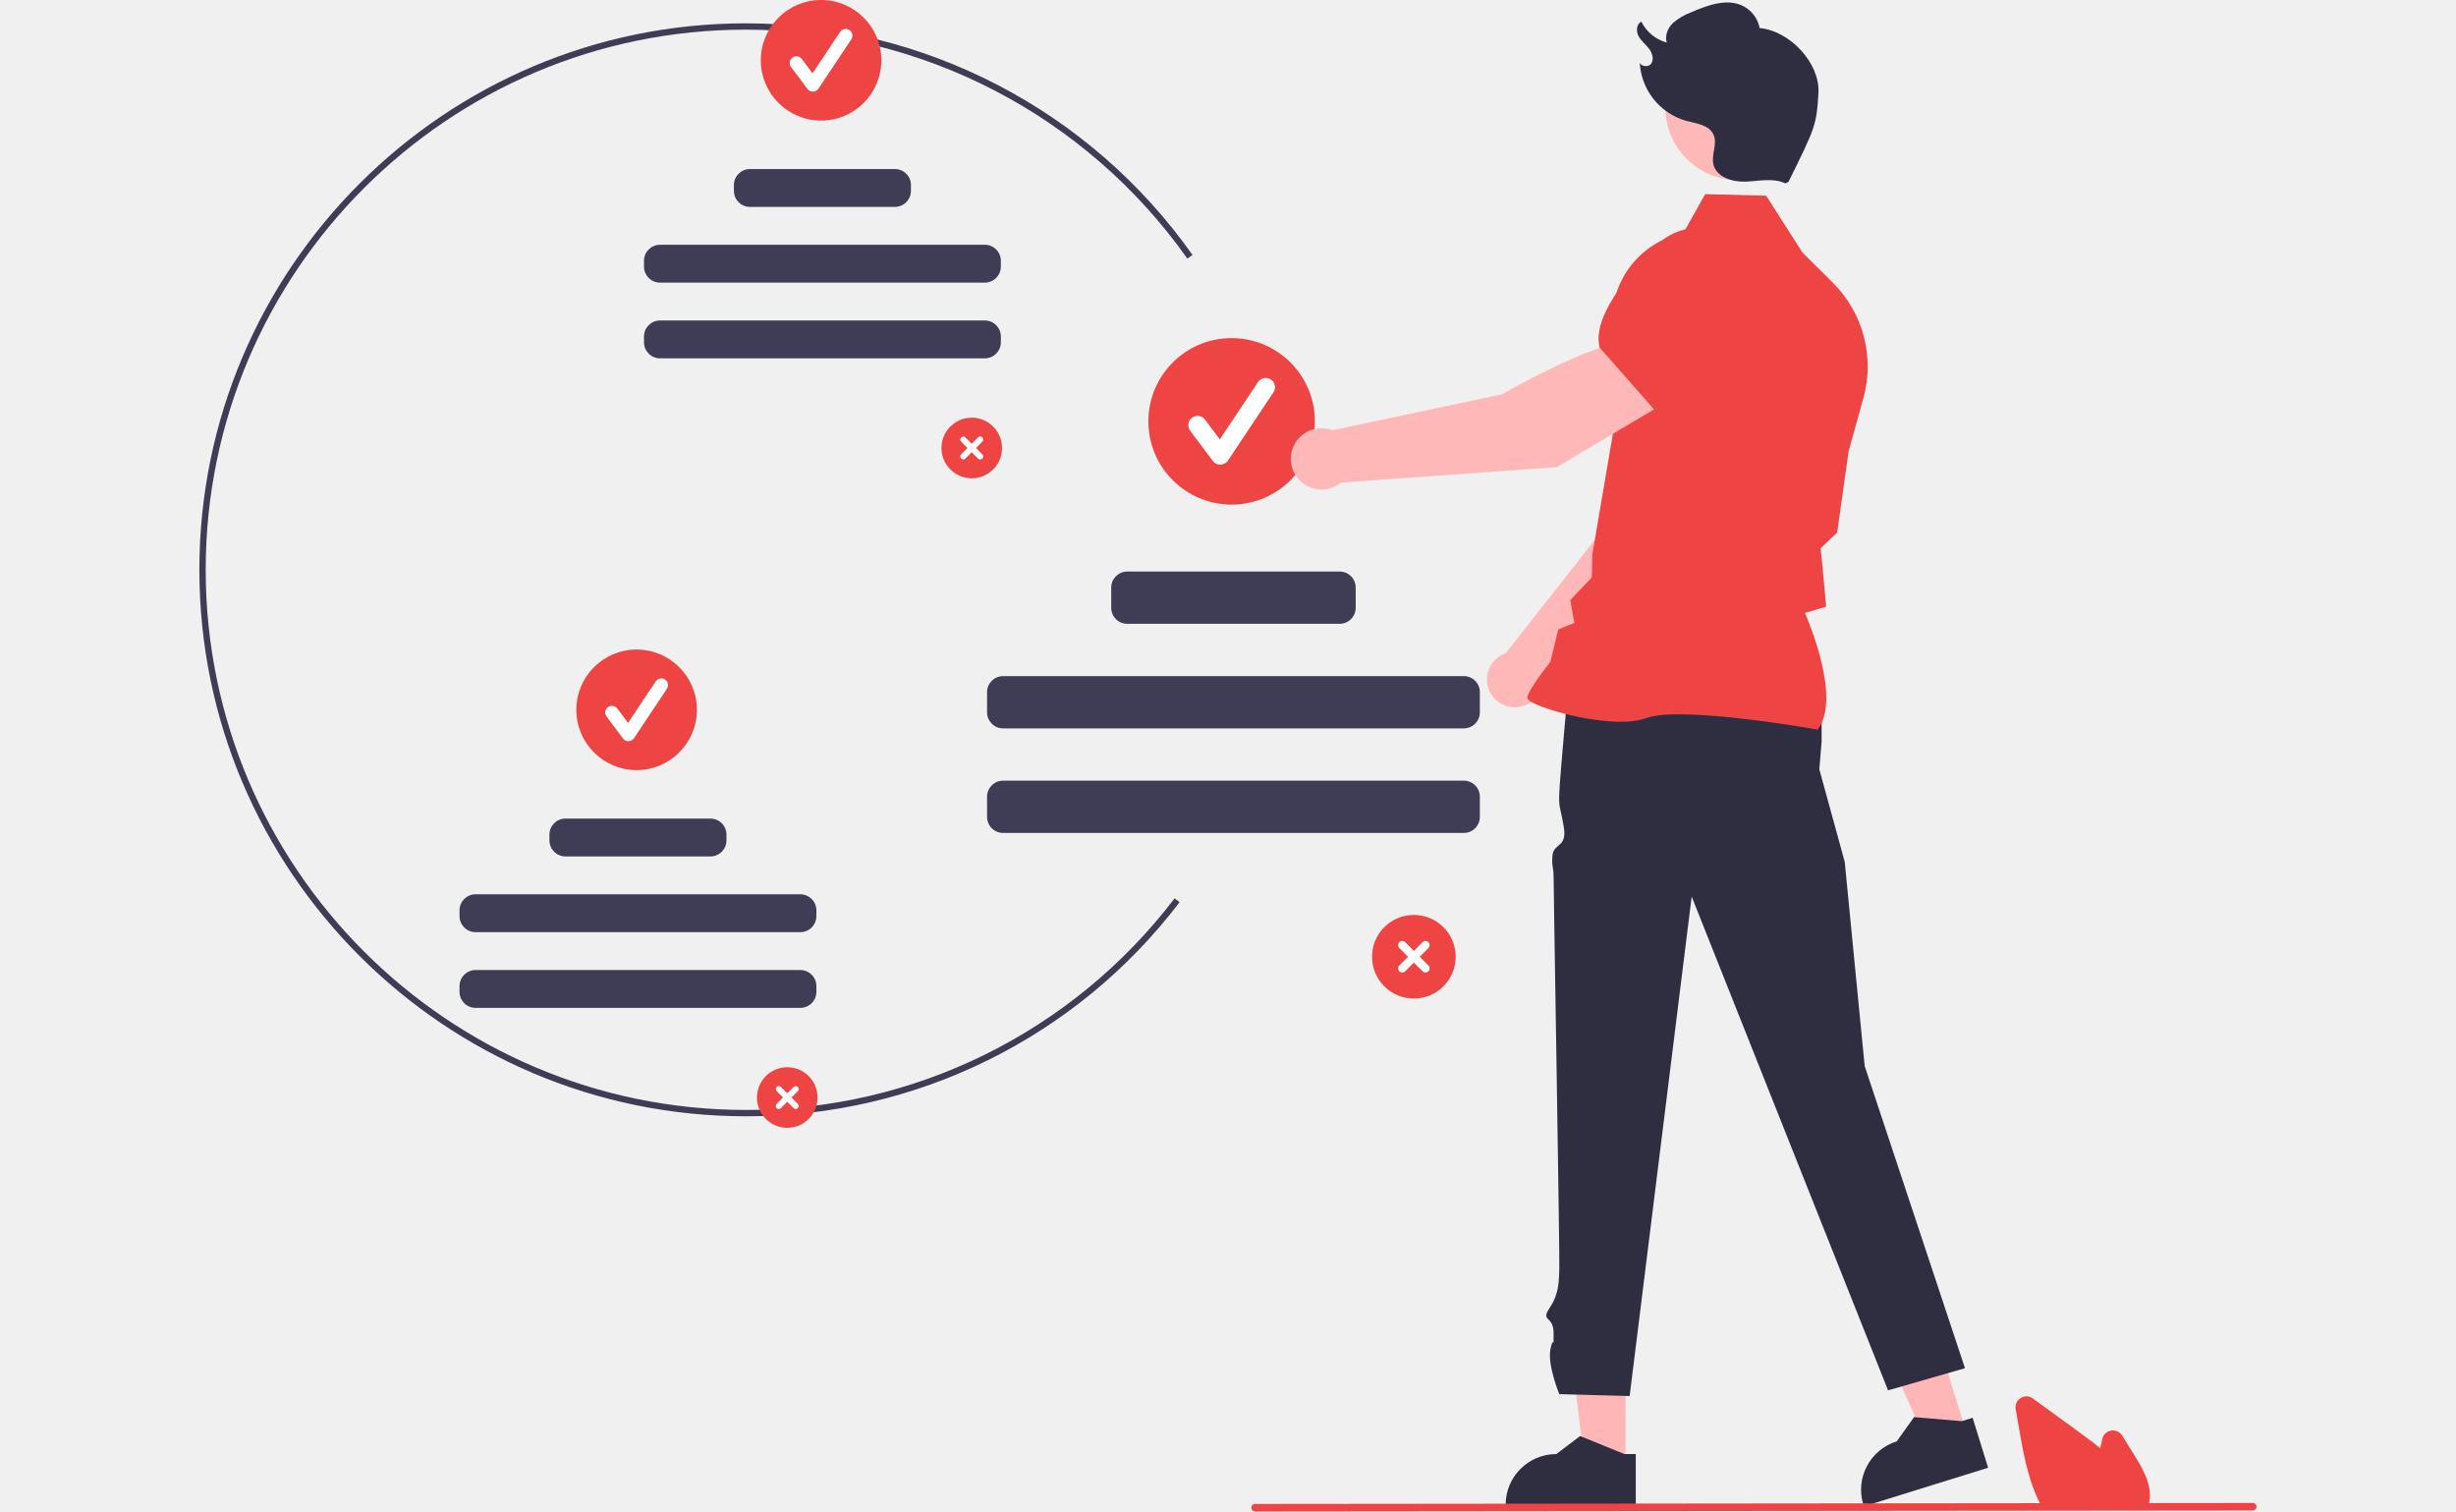
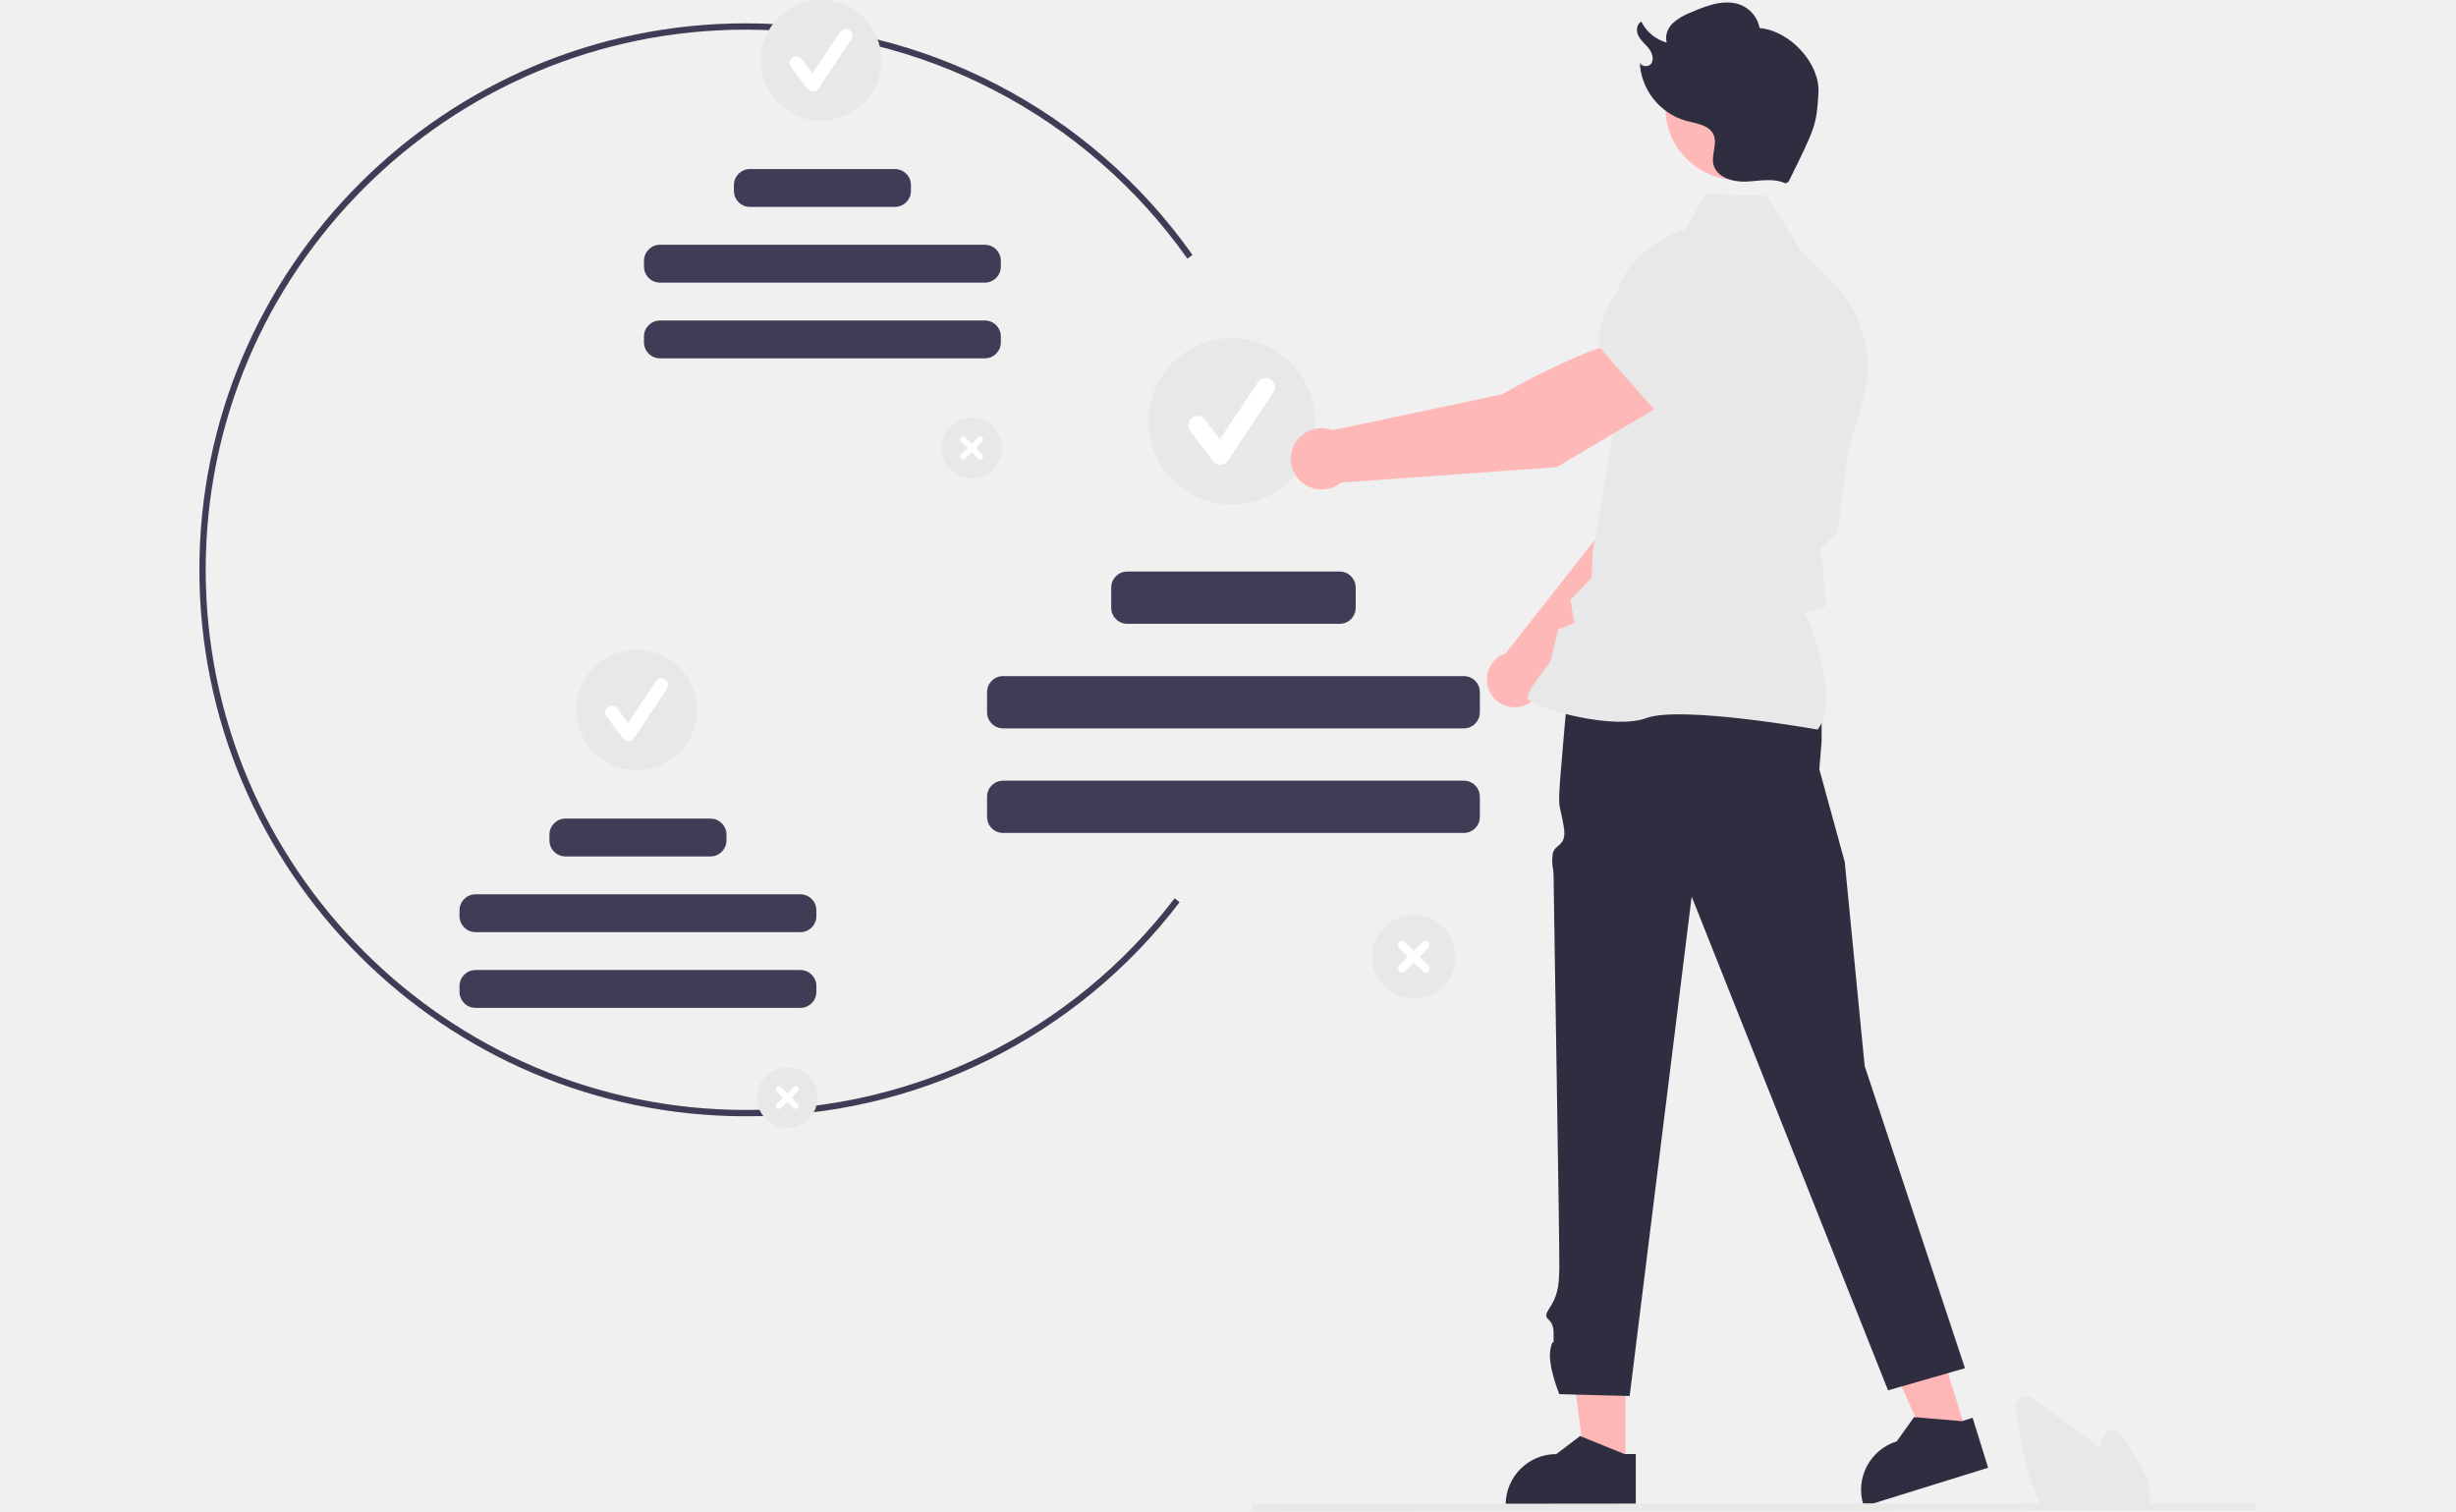
<svg xmlns="http://www.w3.org/2000/svg" data-name="Layer 1" width="650.00" height="400.00" viewBox="0 0 650.114 477.612">
  <path d="M447.626,563.928c-95.218,0-172.683-77.465-172.683-172.683S352.408,218.563,447.626,218.563a173.062,173.062,0,0,1,141.161,73.193l-1.634,1.154A171.058,171.058,0,0,0,447.626,220.563c-94.114,0-170.683,76.568-170.683,170.683s76.568,170.683,170.683,170.683a169.588,169.588,0,0,0,135.496-66.872l1.586,1.217A171.569,171.569,0,0,1,447.626,563.928Z" transform="translate(-274.9432 -211.1941)" fill="#3f3d56" />
-   <path d="M519.016,362.328a9.572,9.572,0,1,1,9.572-9.572A9.572,9.572,0,0,1,519.016,362.328Z" transform="translate(-274.9432 -211.1941)" fill="#ef4444" />
+   <path d="M519.016,362.328a9.572,9.572,0,1,1,9.572-9.572A9.572,9.572,0,0,1,519.016,362.328Z" transform="translate(-274.9432 -211.1941)" fill="#e8e8e8" />
  <path d="M522.354,354.759l-2.003-2.003,2.003-2.003a.944.944,0,1,0-1.335-1.335l-2.003,2.003-2.003-2.003a.944.944,0,0,0-1.335,1.335l2.003,2.003-2.003,2.003a.944.944,0,0,0,1.335,1.335l2.003-2.003,2.003,2.003a.944.944,0,1,0,1.335-1.335Z" transform="translate(-274.9432 -211.1941)" fill="#fff" />
-   <circle cx="196.468" cy="19.049" r="19.049" fill="#ef4444" />
+   <circle cx="196.468" cy="19.049" r="19.049" fill="#e8e8e8" />
  <path d="M468.813,240.157a2.118,2.118,0,0,1-1.695-.848l-5.197-6.929a2.119,2.119,0,1,1,3.39-2.543l3.4,4.533,8.732-13.098a2.119,2.119,0,0,1,3.526,2.351l-10.394,15.59a2.12,2.12,0,0,1-1.704.943Z" transform="translate(-274.9432 -211.1941)" fill="#fff" />
  <rect x="168.915" y="53.414" width="55.946" height="11.963" rx="5.07" fill="#3f3d56" />
  <rect x="140.502" y="77.341" width="112.773" height="11.963" rx="5.07" fill="#3f3d56" />
  <rect x="140.502" y="101.268" width="112.773" height="11.963" rx="5.07" fill="#3f3d56" />
-   <path d="M460.722,567.575a9.572,9.572,0,1,1,9.572-9.572A9.572,9.572,0,0,1,460.722,567.575Z" transform="translate(-274.9432 -211.1941)" fill="#ef4444" />
+   <path d="M460.722,567.575a9.572,9.572,0,1,1,9.572-9.572A9.572,9.572,0,0,1,460.722,567.575Z" transform="translate(-274.9432 -211.1941)" fill="#e8e8e8" />
  <path d="M464.06,560.006l-2.003-2.003,2.003-2.003a.944.944,0,0,0-1.335-1.335l-2.003,2.003-2.003-2.003a.944.944,0,0,0-1.335,1.335l2.003,2.003-2.003,2.003a.944.944,0,1,0,1.335,1.335l2.003-2.003,2.003,2.003a.944.944,0,1,0,1.335-1.335Z" transform="translate(-274.9432 -211.1941)" fill="#fff" />
-   <circle cx="138.175" cy="224.296" r="19.049" fill="#ef4444" />
+   <circle cx="138.175" cy="224.296" r="19.049" fill="#e8e8e8" />
  <path d="M410.519,445.404a2.118,2.118,0,0,1-1.695-.848l-5.197-6.929a2.119,2.119,0,1,1,3.39-2.543l3.4,4.533,8.732-13.098a2.119,2.119,0,1,1,3.526,2.351l-10.394,15.59a2.12,2.12,0,0,1-1.704.943Z" transform="translate(-274.9432 -211.1941)" fill="#fff" />
  <rect x="110.622" y="258.662" width="55.946" height="11.963" rx="5.07" fill="#3f3d56" />
  <rect x="82.209" y="282.589" width="112.773" height="11.963" rx="5.07" fill="#3f3d56" />
  <rect x="82.209" y="306.516" width="112.773" height="11.963" rx="5.07" fill="#3f3d56" />
-   <path d="M658.733,526.736a13.218,13.218,0,1,1,13.218-13.218A13.218,13.218,0,0,1,658.733,526.736Z" transform="translate(-274.9432 -211.1941)" fill="#ef4444" />
+   <path d="M658.733,526.736a13.218,13.218,0,1,1,13.218-13.218A13.218,13.218,0,0,1,658.733,526.736Z" transform="translate(-274.9432 -211.1941)" fill="#e8e8e8" />
  <path d="M663.343,516.283l-2.766-2.766,2.766-2.766a1.304,1.304,0,0,0-1.844-1.844l-2.766,2.766-2.766-2.766a1.304,1.304,0,0,0-1.844,1.844l2.766,2.766-2.766,2.766a1.304,1.304,0,0,0,1.844,1.844l2.766-2.766,2.766,2.766a1.304,1.304,0,0,0,1.844-1.844Z" transform="translate(-274.9432 -211.1941)" fill="#fff" />
-   <circle cx="326.199" cy="133.144" r="26.305" fill="#ef4444" />
+   <circle cx="326.199" cy="133.144" r="26.305" fill="#e8e8e8" />
  <path d="M597.554,358.029a2.925,2.925,0,0,1-2.341-1.171l-7.176-9.569a2.926,2.926,0,1,1,4.682-3.511l4.695,6.259,12.058-18.087a2.926,2.926,0,1,1,4.869,3.246l-14.353,21.529a2.927,2.927,0,0,1-2.353,1.302C597.608,358.028,597.581,358.029,597.554,358.029Z" transform="translate(-274.9432 -211.1941)" fill="#fff" />
  <rect x="288.152" y="180.6" width="77.257" height="16.52" rx="5.07" fill="#3f3d56" />
  <rect x="248.916" y="213.641" width="155.729" height="16.52" rx="5.07" fill="#3f3d56" />
  <rect x="248.916" y="246.682" width="155.729" height="16.52" rx="5.07" fill="#3f3d56" />
  <polygon points="450.676 463.637 437.92 463.636 431.851 414.433 450.679 414.434 450.676 463.637" fill="#ffb6b6" />
  <path d="M725.279,670.665l-13.62-5.54-.39-.16-7.52,5.7a16.013,16.013,0,0,0-16.01,16.01v.52h41.13v-16.53Z" transform="translate(-274.9432 -211.1941)" fill="#2f2e41" />
  <polygon points="558.496 452.952 546.314 456.737 525.916 411.551 543.896 405.965 558.496 452.952" fill="#ffb6b6" />
  <path d="M831.877,660.268l-14.65-1.248-.42-.037-5.49,7.675A16.013,16.013,0,0,0,800.78,686.698l.154.497,39.277-12.206L835.306,659.203Z" transform="translate(-274.9432 -211.1941)" fill="#2f2e41" />
  <path d="M782.399,422.78l5.188,14.756v7.976l-.723,8.771,8.03,29.253,6.299,64.508,31.701,95.492-24.307,7L746.528,494.513,726.926,652.326l-22.229-.593s-3.803-9.196-2.803-14.196,1,1,1-5-4.335-3.394-1.168-8.197,2.773-9.008,2.97-11.906-1.803-119.898-1.803-123.898-.693-3.124-.346-7.062,4.741-2.319,3.544-9.129-1.592-5.619-1.395-10.714,2.953-34.97,2.953-34.97Z" transform="translate(-274.9432 -211.1941)" fill="#2f2e41" />
  <path d="M699.206,427.58l44.562-42.975,12.351-34.972-18.218-7.922c-9.358,8.964-19.473,36.884-19.473,36.884l-30.665,39.013c-.239.082-.477.169-.713.273a8.775,8.775,0,1,0,12.156,9.699Z" transform="translate(-274.9432 -211.1941)" fill="#ffb8b8" />
-   <path d="M732.774,345.616l23.109,7.336.087-.015c8.601-1.441,15.738-15.488,20.21-27.019a16.091,16.091,0,0,0-8.193-20.384h0a16.127,16.127,0,0,0-16.89,2.131l-11.866,9.696Z" transform="translate(-274.9432 -211.1941)" fill="#ef4444" />
-   <path d="M786.325,441.736l.135-.179c7.21-9.562-2.651-33.242-4.142-36.677l6.704-1.986-1.169-12.764-.563-5.692,5.212-4.95.018-.126,3.585-25.511,4.69-16.885a37.322,37.322,0,0,0-9.656-36.431l-9.588-9.52L770.064,273.034l-19.261-.497-6.926,12.304a28.082,28.082,0,0,0-22.461,28.101l.652,32.755-6.911,40.583-.194,7.372-6.783,7.158,1.254,7.237-5.074,2.021-2.483,10.283c-.948,1.186-7.21,9.101-7.266,11.307-.009.331.228.658.743,1.027,4.053,2.9,26.705,9.183,36.9,5.405,10.86-4.02,53.421,3.53,53.849,3.607Z" transform="translate(-274.9432 -211.1941)" fill="#ef4444" />
+   <path d="M732.774,345.616l23.109,7.336.087-.015c8.601-1.441,15.738-15.488,20.21-27.019a16.091,16.091,0,0,0-8.193-20.384h0a16.127,16.127,0,0,0-16.89,2.131l-11.866,9.696Z" transform="translate(-274.9432 -211.1941)" fill="#e8e8e8" />
+   <path d="M786.325,441.736l.135-.179c7.21-9.562-2.651-33.242-4.142-36.677l6.704-1.986-1.169-12.764-.563-5.692,5.212-4.95.018-.126,3.585-25.511,4.69-16.885a37.322,37.322,0,0,0-9.656-36.431l-9.588-9.52L770.064,273.034l-19.261-.497-6.926,12.304a28.082,28.082,0,0,0-22.461,28.101l.652,32.755-6.911,40.583-.194,7.372-6.783,7.158,1.254,7.237-5.074,2.021-2.483,10.283c-.948,1.186-7.21,9.101-7.266,11.307-.009.331.228.658.743,1.027,4.053,2.9,26.705,9.183,36.9,5.405,10.86-4.02,53.421,3.53,53.849,3.607Z" transform="translate(-274.9432 -211.1941)" fill="#e8e8e8" />
  <path d="M739.111,337.901l-9.839-19.615c-14.281.975-42.624,17.487-42.624,17.487l-53.626,11.37a9.688,9.688,0,1,0,2.641,16.556l68.216-4.89Z" transform="translate(-274.9432 -211.1941)" fill="#ffb8b8" />
-   <path d="M735.142,341.122l25.695-19.095,4.526-16.311a17.816,17.816,0,0,0-5.358-18.026h0a17.773,17.773,0,0,0-24.254.783c-9.669,9.651-20.698,23.116-18.329,32.453l.024.095Z" transform="translate(-274.9432 -211.1941)" fill="#ef4444" />
+   <path d="M735.142,341.122l25.695-19.095,4.526-16.311a17.816,17.816,0,0,0-5.358-18.026h0a17.773,17.773,0,0,0-24.254.783c-9.669,9.651-20.698,23.116-18.329,32.453l.024.095Z" transform="translate(-274.9432 -211.1941)" fill="#e8e8e8" />
  <circle cx="486.125" cy="34.035" r="22.849" fill="#ffb8b8" />
  <path d="M776.104,269.125c-3.822-1.795-8.285-.704-12.505-.538s-9.331-1.425-10.226-5.551c-.662-3.051,1.328-6.395.074-9.254-1.367-3.118-5.471-3.562-8.761-4.435a20.197,20.197,0,0,1-14.584-18.906c-.229,1.704,2.686,2.263,3.644.836s.298-3.403-.758-4.76-2.481-2.44-3.277-3.963-.641-3.786.913-4.519a12.696,12.696,0,0,0,8.041,6.615c-.707-2.148.293-4.563,1.902-6.152a18.412,18.412,0,0,1,5.811-3.422c5.267-2.283,11.417-4.555,16.517-1.921a9.877,9.877,0,0,1,5.106,6.911c9.435.798,19.123,11.018,18.586,20.471-.578,10.177-1,11-9.472,28.125" transform="translate(-274.9432 -211.1941)" fill="#2f2e41" />
-   <path d="M890.563,687.781H857.376l-.143-.259c-.424-.77-.834-1.585-1.217-2.423-3.418-7.318-4.863-15.688-6.138-23.073l-.96-5.566a3.437,3.437,0,0,1,5.41-3.362q7.565,5.505,15.136,10.999c1.911,1.391,4.094,3,6.184,4.739.202-.979.413-1.962.624-2.931a3.439,3.439,0,0,1,6.281-1.086l3.883,6.238c2.832,4.556,5.332,9.045,4.822,13.887a.756.756,0,0,1-.013.176,10.947,10.947,0,0,1-.563,2.331Z" transform="translate(-274.9432 -211.1941)" fill="#ef4444" />
-   <path d="M923.872,688.499l-315.358.307a1.191,1.191,0,0,1,0-2.381l315.358-.307a1.191,1.191,0,0,1,0,2.381Z" transform="translate(-274.9432 -211.1941)" fill="#ef4444" />
+   <path d="M890.563,687.781H857.376l-.143-.259c-.424-.77-.834-1.585-1.217-2.423-3.418-7.318-4.863-15.688-6.138-23.073l-.96-5.566a3.437,3.437,0,0,1,5.41-3.362q7.565,5.505,15.136,10.999c1.911,1.391,4.094,3,6.184,4.739.202-.979.413-1.962.624-2.931a3.439,3.439,0,0,1,6.281-1.086l3.883,6.238c2.832,4.556,5.332,9.045,4.822,13.887a.756.756,0,0,1-.013.176,10.947,10.947,0,0,1-.563,2.331Z" transform="translate(-274.9432 -211.1941)" fill="#e8e8e8" />
+   <path d="M923.872,688.499l-315.358.307a1.191,1.191,0,0,1,0-2.381l315.358-.307a1.191,1.191,0,0,1,0,2.381Z" transform="translate(-274.9432 -211.1941)" fill="#e8e8e8" />
</svg>
